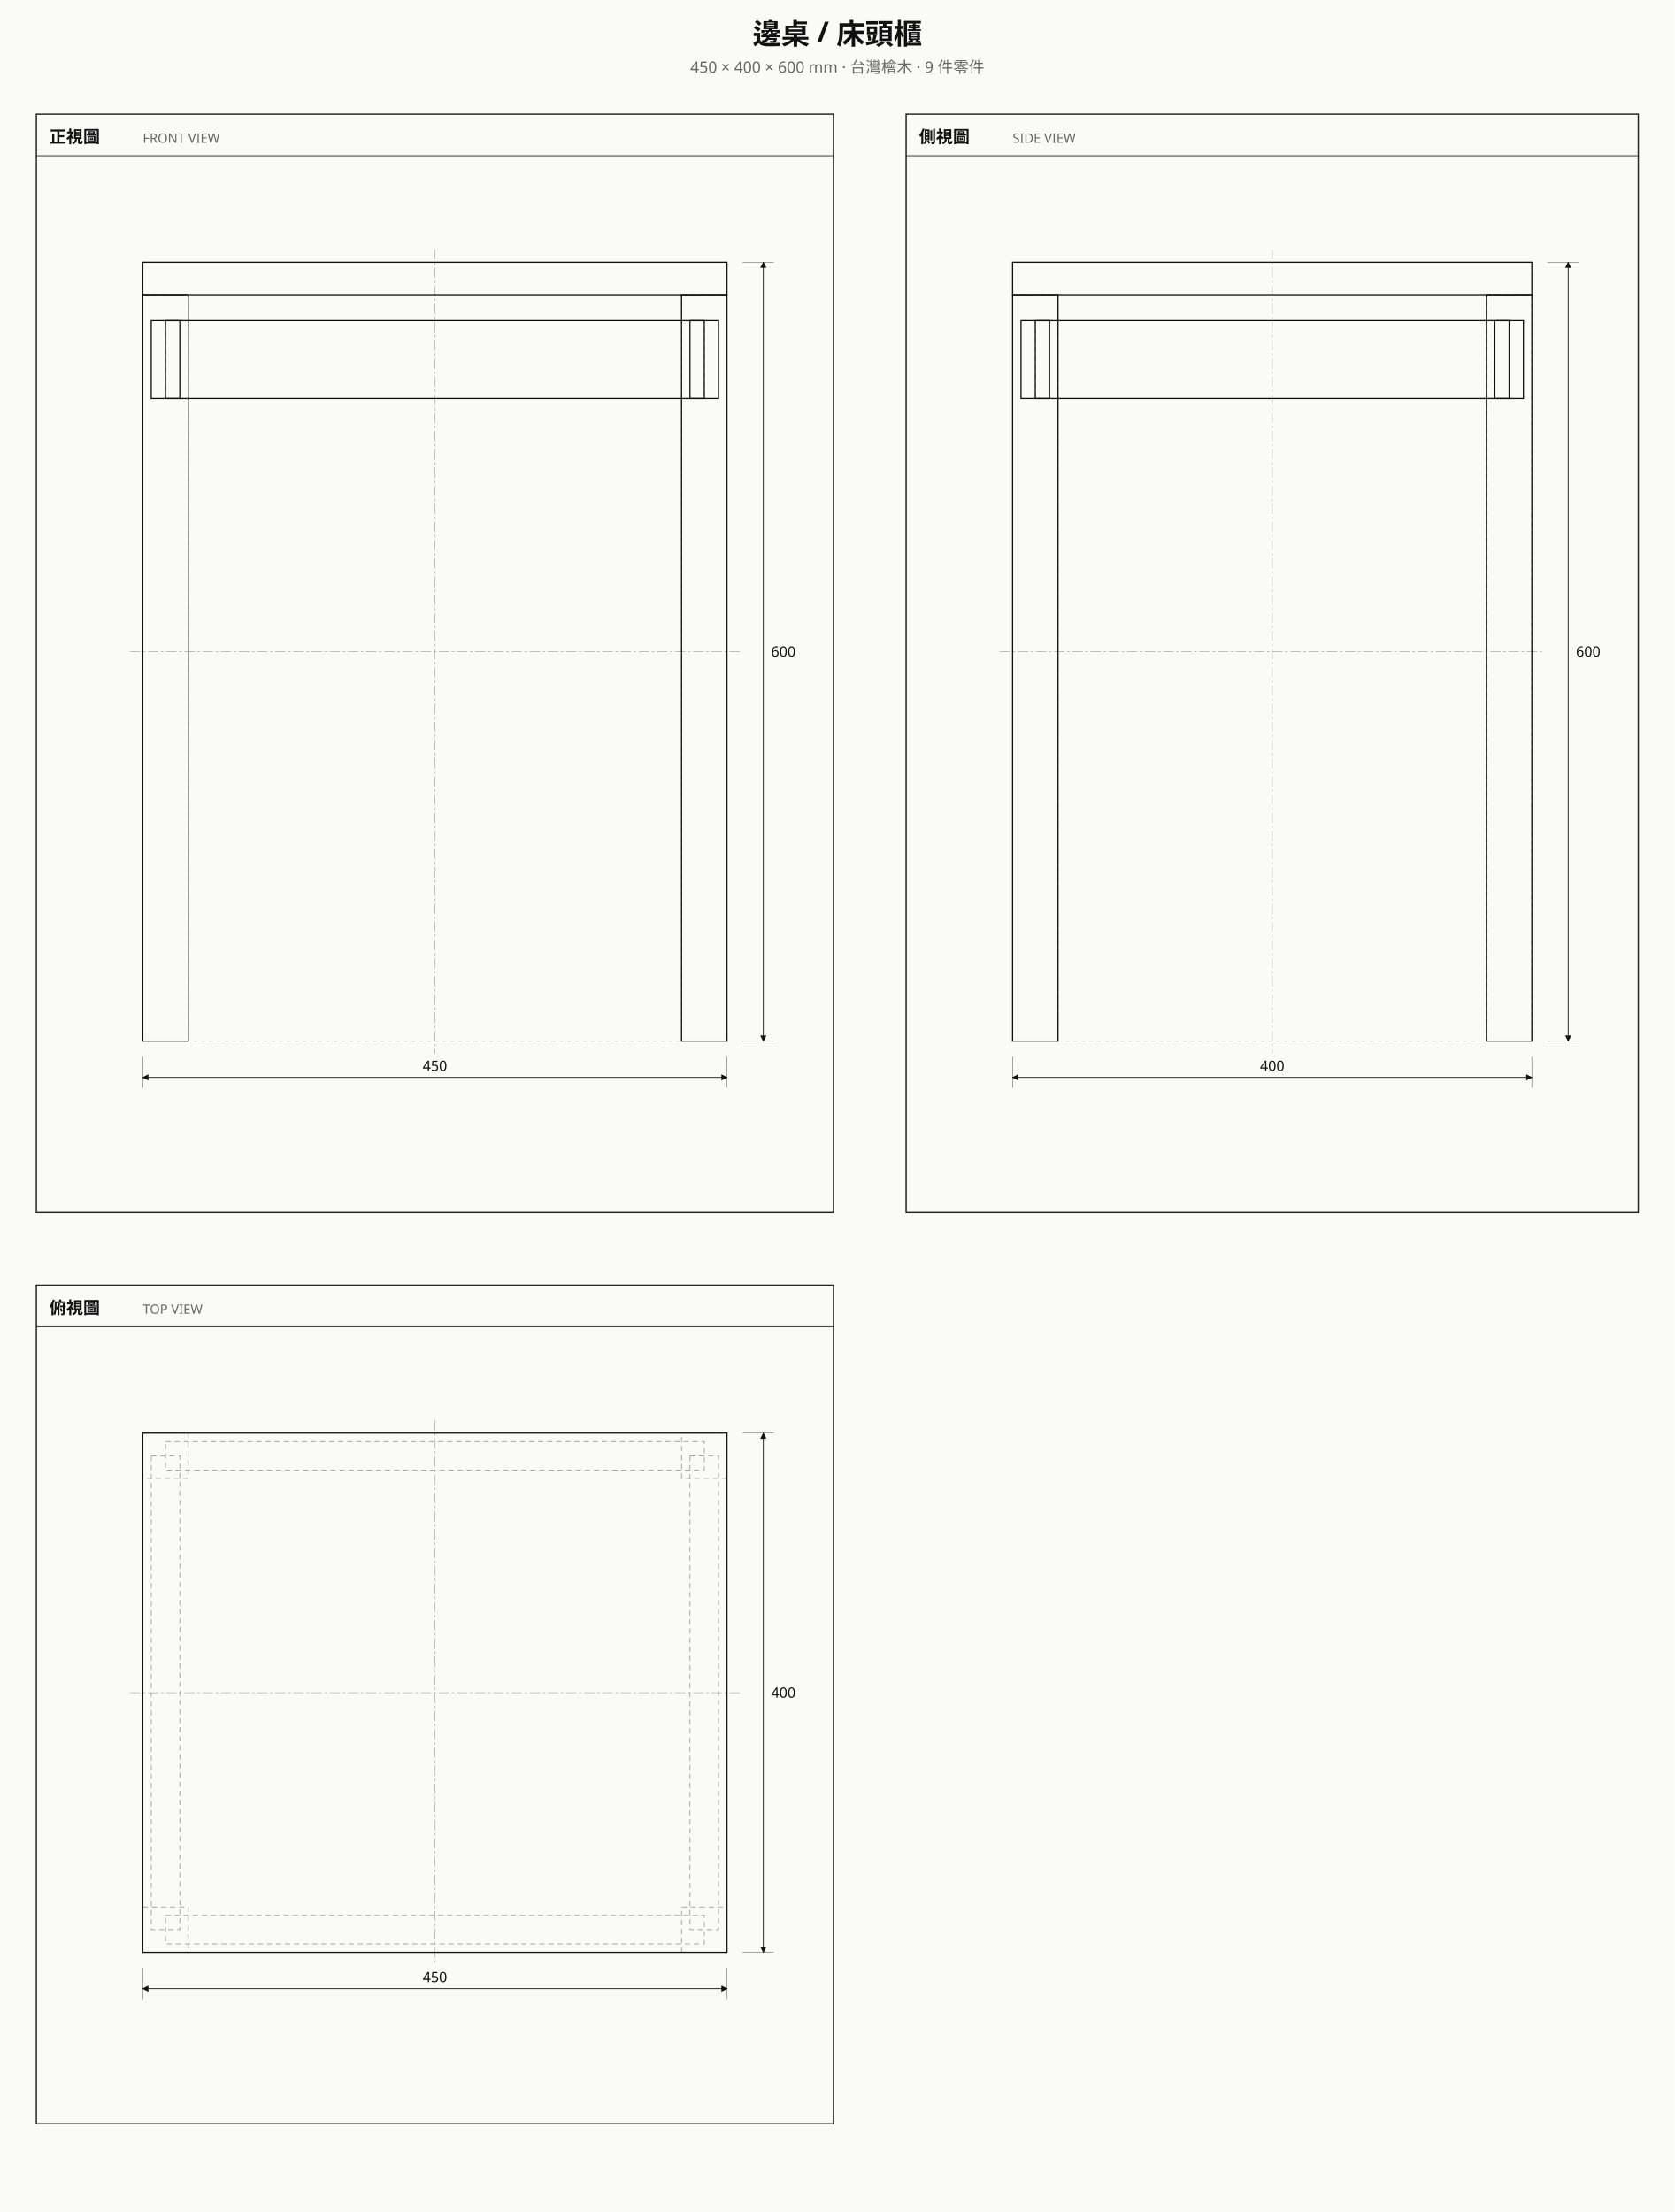
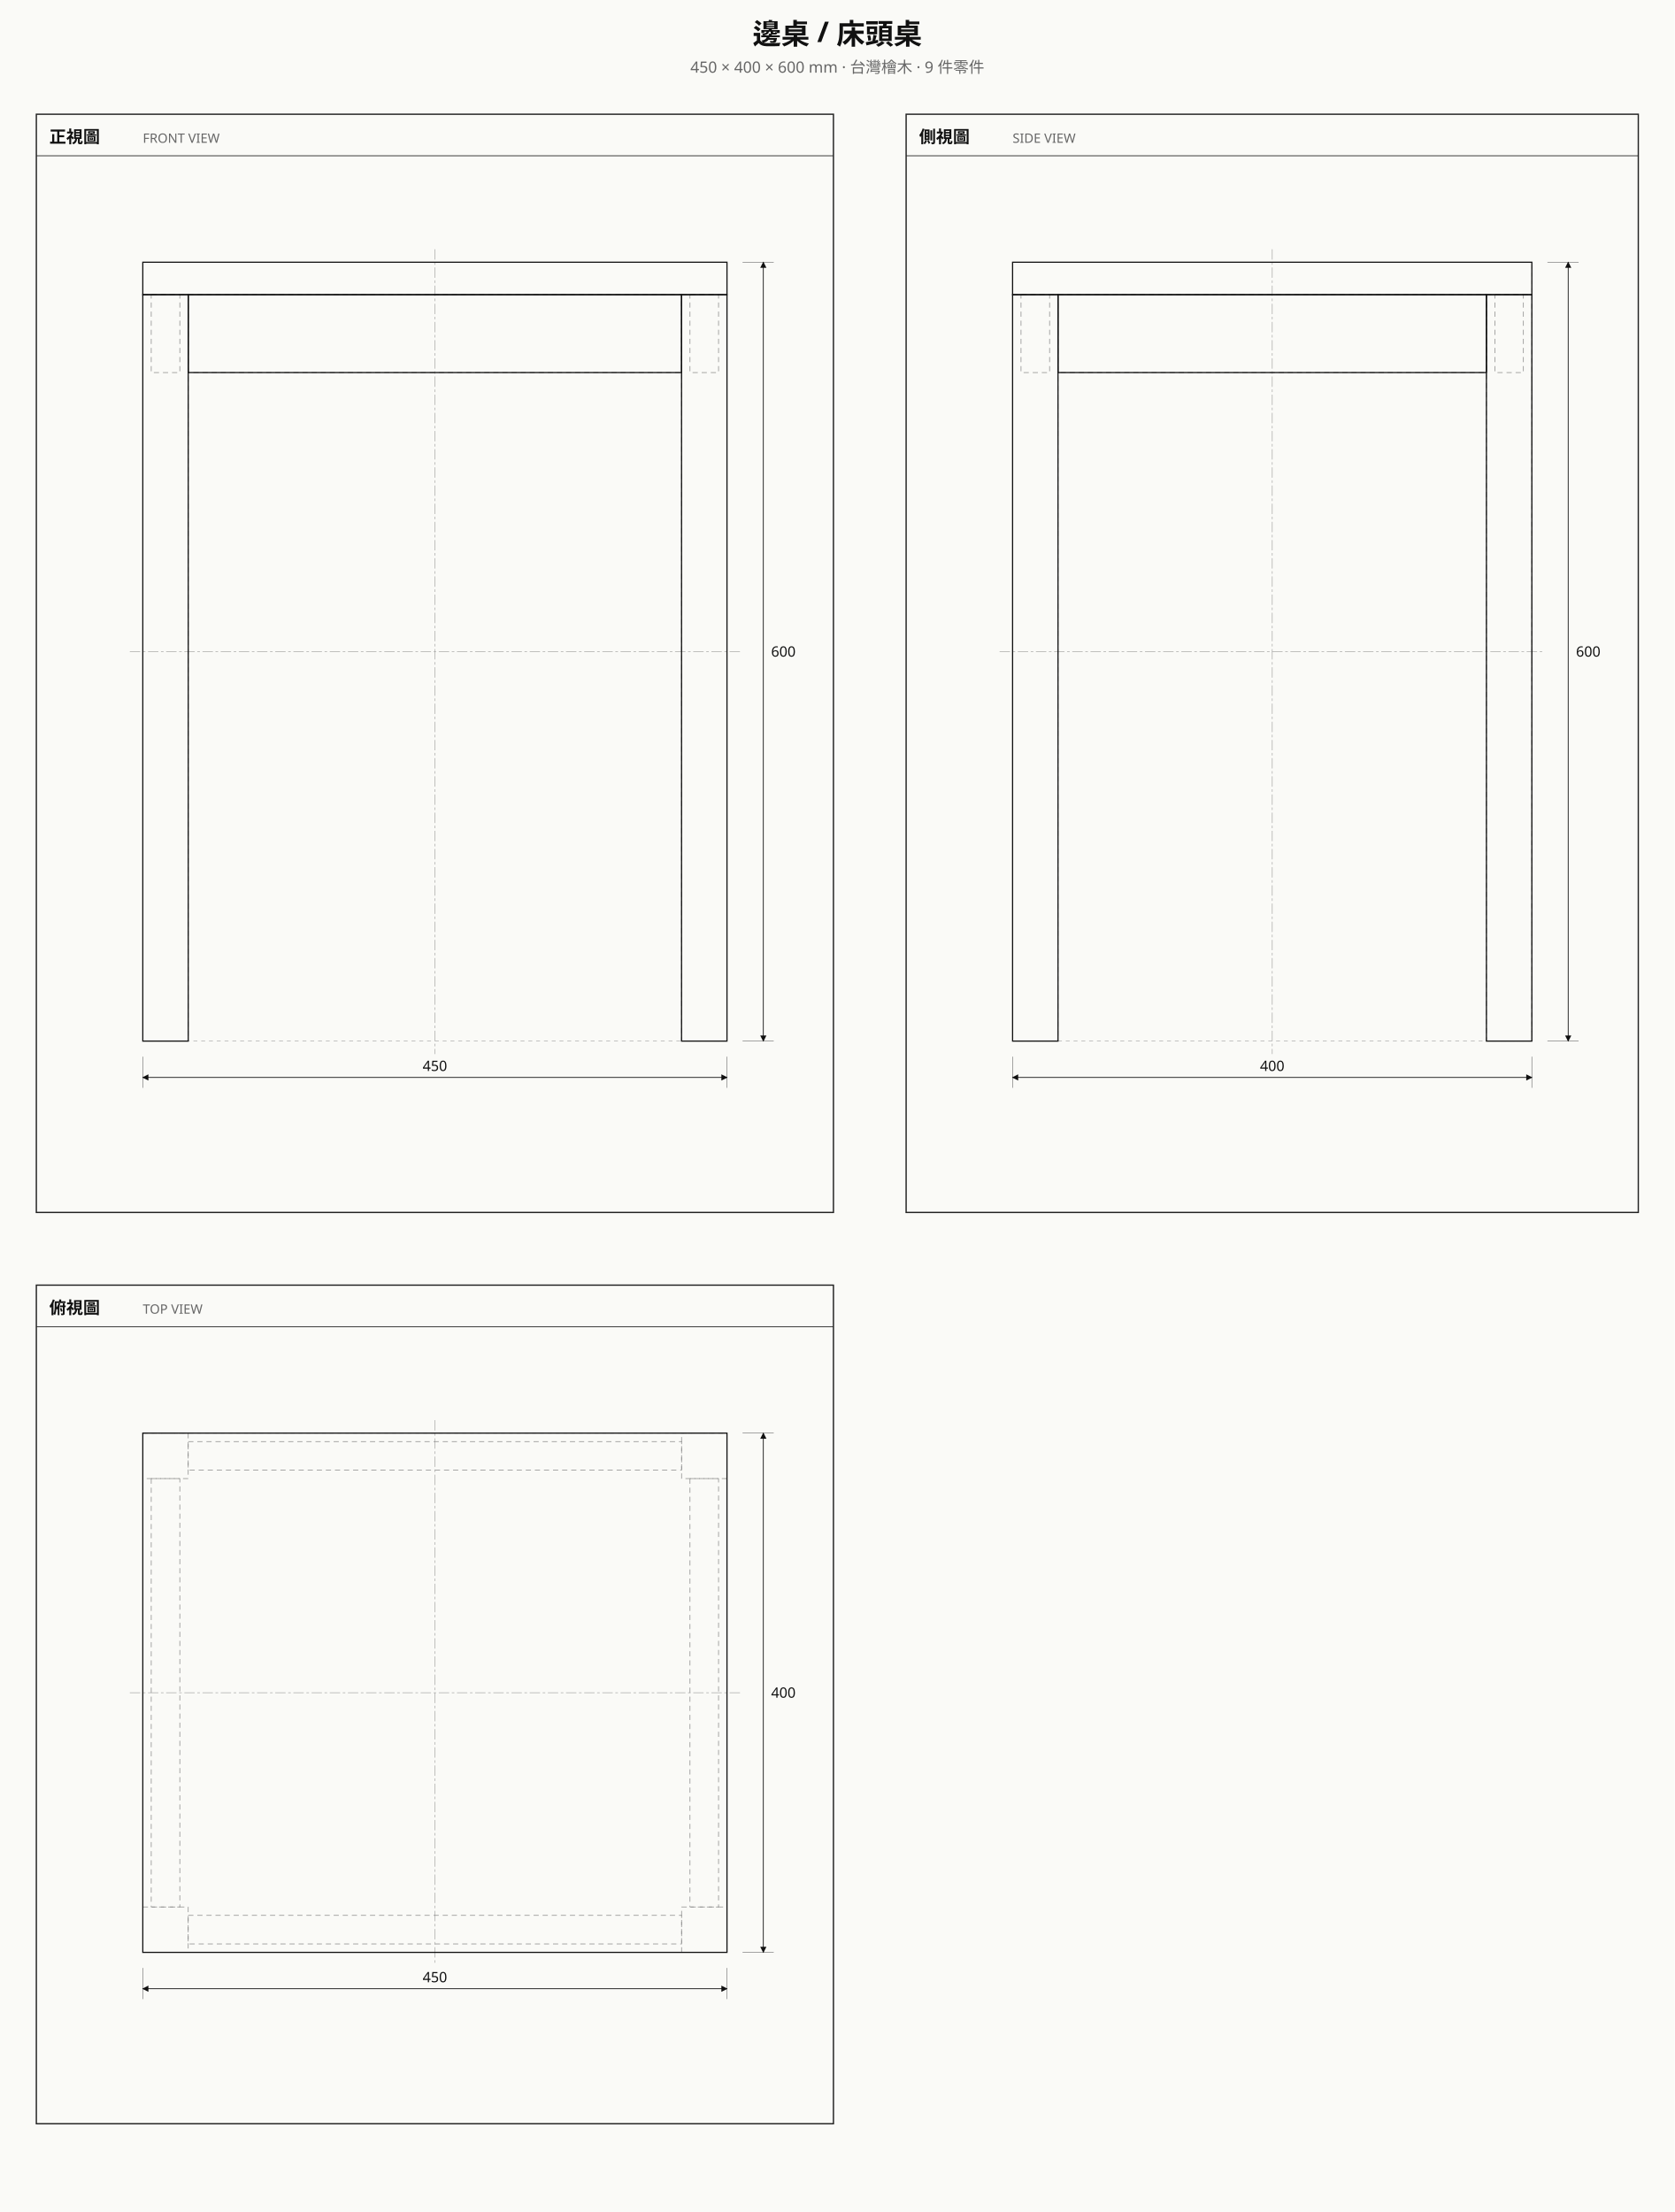
<svg xmlns="http://www.w3.org/2000/svg" viewBox="-20 -10 1290 1704" width="1290">
  <defs>
    <marker id="arr-front" viewBox="0 0 10 10" refX="9" refY="5" markerWidth="8" markerHeight="8" orient="auto-start-reverse">
      <path d="M 0 0 L 10 5 L 0 10 z" fill="#111" />
    </marker>
    <marker id="arr-side" viewBox="0 0 10 10" refX="9" refY="5" markerWidth="8" markerHeight="8" orient="auto-start-reverse">
      <path d="M 0 0 L 10 5 L 0 10 z" fill="#111" />
    </marker>
    <marker id="arr-top" viewBox="0 0 10 10" refX="9" refY="5" markerWidth="8" markerHeight="8" orient="auto-start-reverse">
      <path d="M 0 0 L 10 5 L 0 10 z" fill="#111" />
    </marker>
  </defs>
  <rect x="-20" y="-10" width="1290" height="1704" fill="#fafaf7" />
-   <text x="625" y="24" text-anchor="middle" font-size="22" font-weight="700" fill="#111" font-family="sans-serif">邊桌 / 床頭櫃</text>
+   <text x="625" y="24" text-anchor="middle" font-size="22" font-weight="700" fill="#111" font-family="sans-serif">邊桌 / 床頭桌</text>
  <text x="625" y="46" text-anchor="middle" font-size="12" fill="#666" font-family="sans-serif">450 × 400 × 600 mm · 台灣檜木 · 9 件零件</text>
  <g transform="translate(0, 70)">
    <g transform="translate(315.0, 722.0)">
      <rect x="-307.0" y="-714.0" width="614.0" height="846.0" fill="none" stroke="#222" stroke-width="1" />
      <line x1="-307.0" y1="-682.0" x2="307.0" y2="-682.0" stroke="#222" stroke-width="0.6" />
      <text x="-297.0" y="-692.0" font-size="13" font-weight="700" fill="#111" font-family="sans-serif">正視圖</text>
      <text x="-225.0" y="-692.0" font-size="10" fill="#666" font-family="sans-serif">FRONT VIEW</text>
      <g stroke="#888" stroke-width="0.5" stroke-dasharray="8 2 2 2" opacity="0.7">
        <line x1="0" y1="-610.0" x2="0" y2="10.0" />
        <line x1="-235.0" y1="-300.0" x2="235.0" y2="-300.0" />
      </g>
      <rect x="-225.0" y="-600.0" width="450.0" height="600.0" fill="none" stroke="#999" stroke-dasharray="3 3" stroke-width="0.5" opacity="0.8" />
-       <rect x="-207.5" y="-555.0" width="415.0" height="60.0" fill="none" stroke="#888" stroke-width="0.5" stroke-dasharray="4 3" />
+       <rect x="-190.0" y="-575.0" width="380.0" height="60.0" fill="none" stroke="#888" stroke-width="0.5" stroke-dasharray="4 3" />
+       <rect x="190.0" y="-575.0" width="35.0" height="575.0" fill="none" stroke="#888" stroke-width="0.5" stroke-dasharray="4 3" />
      <rect x="-225.0" y="-575.0" width="35.0" height="575.0" fill="none" stroke="#888" stroke-width="0.5" stroke-dasharray="4 3" />
-       <rect x="190.0" y="-575.0" width="35.0" height="575.0" fill="none" stroke="#888" stroke-width="0.5" stroke-dasharray="4 3" />
-       <rect x="-218.5" y="-555.0" width="22.0" height="60.0" fill="none" stroke="#111" stroke-width="0.9" />
-       <rect x="196.5" y="-555.0" width="22.0" height="60.0" fill="none" stroke="#111" stroke-width="0.9" />
-       <rect x="-207.5" y="-555.0" width="415.0" height="60.0" fill="none" stroke="#111" stroke-width="0.9" />
+       <rect x="196.5" y="-575.0" width="22.0" height="60.0" fill="none" stroke="#888" stroke-width="0.5" stroke-dasharray="4 3" />
+       <rect x="-218.5" y="-575.0" width="22.0" height="60.0" fill="none" stroke="#888" stroke-width="0.5" stroke-dasharray="4 3" />
+       <rect x="-190.0" y="-575.0" width="380.0" height="60.0" fill="none" stroke="#111" stroke-width="0.9" />
      <rect x="-225.0" y="-600.0" width="450.0" height="25.0" fill="none" stroke="#111" stroke-width="0.9" />
+       <rect x="190.0" y="-575.0" width="35.0" height="575.0" fill="none" stroke="#111" stroke-width="0.9" />
      <rect x="-225.0" y="-575.0" width="35.0" height="575.0" fill="none" stroke="#111" stroke-width="0.9" />
-       <rect x="190.0" y="-575.0" width="35.0" height="575.0" fill="none" stroke="#111" stroke-width="0.9" />
      <g stroke="#111" fill="#111" stroke-width="0.6" font-family="sans-serif">
        <line x1="-225.0" y1="12.0" x2="-225.0" y2="36.0" stroke-width="0.4" stroke="#666" />
        <line x1="225.0" y1="12.0" x2="225.0" y2="36.0" stroke-width="0.4" stroke="#666" />
        <line x1="-225.0" y1="28.0" x2="225.0" y2="28.0" marker-start="url(#arr-front)" marker-end="url(#arr-front)" />
        <text x="0" y="23.0" text-anchor="middle" font-size="11" stroke="none">450</text>
      </g>
      <g stroke="#111" fill="#111" stroke-width="0.6" font-family="sans-serif">
        <line x1="237.0" y1="-600.0" x2="261.0" y2="-600.0" stroke-width="0.4" stroke="#666" />
        <line x1="237.0" y1="0.0" x2="261.0" y2="0.0" stroke-width="0.4" stroke="#666" />
        <line x1="253.0" y1="-600.0" x2="253.0" y2="0.0" marker-start="url(#arr-front)" marker-end="url(#arr-front)" />
        <text x="259.0" y="-300.0" text-anchor="start" dominant-baseline="middle" font-size="11" stroke="none">600</text>
      </g>
    </g>
    <g transform="translate(670, 0)">
      <g transform="translate(290.0, 722.0)">
        <rect x="-282.0" y="-714.0" width="564.0" height="846.0" fill="none" stroke="#222" stroke-width="1" />
        <line x1="-282.0" y1="-682.0" x2="282.0" y2="-682.0" stroke="#222" stroke-width="0.6" />
        <text x="-272.0" y="-692.0" font-size="13" font-weight="700" fill="#111" font-family="sans-serif">側視圖</text>
        <text x="-200.0" y="-692.0" font-size="10" fill="#666" font-family="sans-serif">SIDE VIEW</text>
        <g stroke="#888" stroke-width="0.5" stroke-dasharray="8 2 2 2" opacity="0.7">
          <line x1="0" y1="-610.0" x2="0" y2="10.0" />
          <line x1="-210.0" y1="-300.0" x2="210.0" y2="-300.0" />
        </g>
        <rect x="-200.0" y="-600.0" width="400.0" height="600.0" fill="none" stroke="#999" stroke-dasharray="3 3" stroke-width="0.5" opacity="0.8" />
-         <rect x="-182.5" y="-555.0" width="365.0" height="60.0" fill="none" stroke="#888" stroke-width="0.5" stroke-dasharray="4 3" />
+         <rect x="-165.0" y="-575.0" width="330.0" height="60.0" fill="none" stroke="#888" stroke-width="0.5" stroke-dasharray="4 3" />
        <rect x="-200.0" y="-575.0" width="35.0" height="575.0" fill="none" stroke="#888" stroke-width="0.5" stroke-dasharray="4 3" />
        <rect x="165.0" y="-575.0" width="35.0" height="575.0" fill="none" stroke="#888" stroke-width="0.5" stroke-dasharray="4 3" />
-         <rect x="-193.5" y="-555.0" width="22.0" height="60.0" fill="none" stroke="#111" stroke-width="0.9" />
-         <rect x="171.5" y="-555.0" width="22.0" height="60.0" fill="none" stroke="#111" stroke-width="0.9" />
-         <rect x="-182.5" y="-555.0" width="365.0" height="60.0" fill="none" stroke="#111" stroke-width="0.9" />
+         <rect x="-193.5" y="-575.0" width="22.0" height="60.0" fill="none" stroke="#888" stroke-width="0.5" stroke-dasharray="4 3" />
+         <rect x="171.5" y="-575.0" width="22.0" height="60.0" fill="none" stroke="#888" stroke-width="0.5" stroke-dasharray="4 3" />
+         <rect x="-165.0" y="-575.0" width="330.0" height="60.0" fill="none" stroke="#111" stroke-width="0.9" />
        <rect x="-200.0" y="-600.0" width="400.0" height="25.0" fill="none" stroke="#111" stroke-width="0.9" />
        <rect x="-200.0" y="-575.0" width="35.0" height="575.0" fill="none" stroke="#111" stroke-width="0.9" />
        <rect x="165.0" y="-575.0" width="35.0" height="575.0" fill="none" stroke="#111" stroke-width="0.9" />
        <g stroke="#111" fill="#111" stroke-width="0.6" font-family="sans-serif">
          <line x1="-200.0" y1="12.0" x2="-200.0" y2="36.0" stroke-width="0.4" stroke="#666" />
          <line x1="200.0" y1="12.0" x2="200.0" y2="36.0" stroke-width="0.4" stroke="#666" />
          <line x1="-200.0" y1="28.0" x2="200.0" y2="28.0" marker-start="url(#arr-side)" marker-end="url(#arr-side)" />
          <text x="0" y="23.0" text-anchor="middle" font-size="11" stroke="none">400</text>
        </g>
        <g stroke="#111" fill="#111" stroke-width="0.6" font-family="sans-serif">
          <line x1="212.0" y1="-600.0" x2="236.0" y2="-600.0" stroke-width="0.4" stroke="#666" />
          <line x1="212.0" y1="0.0" x2="236.0" y2="0.0" stroke-width="0.4" stroke="#666" />
          <line x1="228.0" y1="-600.0" x2="228.0" y2="0.0" marker-start="url(#arr-side)" marker-end="url(#arr-side)" />
          <text x="234.0" y="-300.0" text-anchor="start" dominant-baseline="middle" font-size="11" stroke="none">600</text>
        </g>
      </g>
    </g>
    <g transform="translate(0, 902)">
      <g transform="translate(315.0, 322.0)">
        <rect x="-307.0" y="-314.0" width="614.0" height="646.0" fill="none" stroke="#222" stroke-width="1" />
        <line x1="-307.0" y1="-282.0" x2="307.0" y2="-282.0" stroke="#222" stroke-width="0.6" />
        <text x="-297.0" y="-292.0" font-size="13" font-weight="700" fill="#111" font-family="sans-serif">俯視圖</text>
        <text x="-225.0" y="-292.0" font-size="10" fill="#666" font-family="sans-serif">TOP VIEW</text>
        <g stroke="#888" stroke-width="0.5" stroke-dasharray="8 2 2 2" opacity="0.7">
          <line x1="0" y1="-210.0" x2="0" y2="210.0" />
          <line x1="-235.0" y1="0.0" x2="235.0" y2="0.0" />
        </g>
        <rect x="-225.0" y="-200.0" width="450.0" height="400.0" fill="none" stroke="#999" stroke-dasharray="3 3" stroke-width="0.5" opacity="0.8" />
-         <rect x="-207.5" y="-193.5" width="415.0" height="22.0" fill="none" stroke="#888" stroke-width="0.5" stroke-dasharray="4 3" />
-         <rect x="-207.5" y="171.5" width="415.0" height="22.0" fill="none" stroke="#888" stroke-width="0.5" stroke-dasharray="4 3" />
-         <rect x="-218.5" y="-182.5" width="22.0" height="365.0" fill="none" stroke="#888" stroke-width="0.5" stroke-dasharray="4 3" />
-         <rect x="196.5" y="-182.5" width="22.0" height="365.0" fill="none" stroke="#888" stroke-width="0.5" stroke-dasharray="4 3" />
+         <rect x="190.0" y="-200.0" width="35.0" height="35.0" fill="none" stroke="#888" stroke-width="0.5" stroke-dasharray="4 3" />
        <rect x="-225.0" y="-200.0" width="35.0" height="35.0" fill="none" stroke="#888" stroke-width="0.5" stroke-dasharray="4 3" />
-         <rect x="190.0" y="-200.0" width="35.0" height="35.0" fill="none" stroke="#888" stroke-width="0.5" stroke-dasharray="4 3" />
+         <rect x="190.0" y="165.0" width="35.0" height="35.0" fill="none" stroke="#888" stroke-width="0.5" stroke-dasharray="4 3" />
        <rect x="-225.0" y="165.0" width="35.0" height="35.0" fill="none" stroke="#888" stroke-width="0.5" stroke-dasharray="4 3" />
-         <rect x="190.0" y="165.0" width="35.0" height="35.0" fill="none" stroke="#888" stroke-width="0.5" stroke-dasharray="4 3" />
+         <rect x="-190.0" y="-193.5" width="380.0" height="22.0" fill="none" stroke="#888" stroke-width="0.5" stroke-dasharray="4 3" />
+         <rect x="-190.0" y="171.5" width="380.0" height="22.0" fill="none" stroke="#888" stroke-width="0.5" stroke-dasharray="4 3" />
+         <rect x="196.5" y="-165.0" width="22.0" height="330.0" fill="none" stroke="#888" stroke-width="0.5" stroke-dasharray="4 3" />
+         <rect x="-218.5" y="-165.0" width="22.0" height="330.0" fill="none" stroke="#888" stroke-width="0.5" stroke-dasharray="4 3" />
        <rect x="-225.0" y="-200.0" width="450.0" height="400.0" fill="none" stroke="#111" stroke-width="0.9" />
        <g stroke="#111" fill="#111" stroke-width="0.6" font-family="sans-serif">
          <line x1="-225.0" y1="212.0" x2="-225.0" y2="236.0" stroke-width="0.4" stroke="#666" />
          <line x1="225.0" y1="212.0" x2="225.0" y2="236.0" stroke-width="0.4" stroke="#666" />
          <line x1="-225.0" y1="228.0" x2="225.0" y2="228.0" marker-start="url(#arr-top)" marker-end="url(#arr-top)" />
          <text x="0" y="223.0" text-anchor="middle" font-size="11" stroke="none">450</text>
        </g>
        <g stroke="#111" fill="#111" stroke-width="0.6" font-family="sans-serif">
          <line x1="237.0" y1="-200.0" x2="261.0" y2="-200.0" stroke-width="0.4" stroke="#666" />
          <line x1="237.0" y1="200.0" x2="261.0" y2="200.0" stroke-width="0.4" stroke="#666" />
          <line x1="253.0" y1="-200.0" x2="253.0" y2="200.0" marker-start="url(#arr-top)" marker-end="url(#arr-top)" />
          <text x="259.0" y="0.0" text-anchor="start" dominant-baseline="middle" font-size="11" stroke="none">400</text>
        </g>
      </g>
    </g>
  </g>
</svg>
